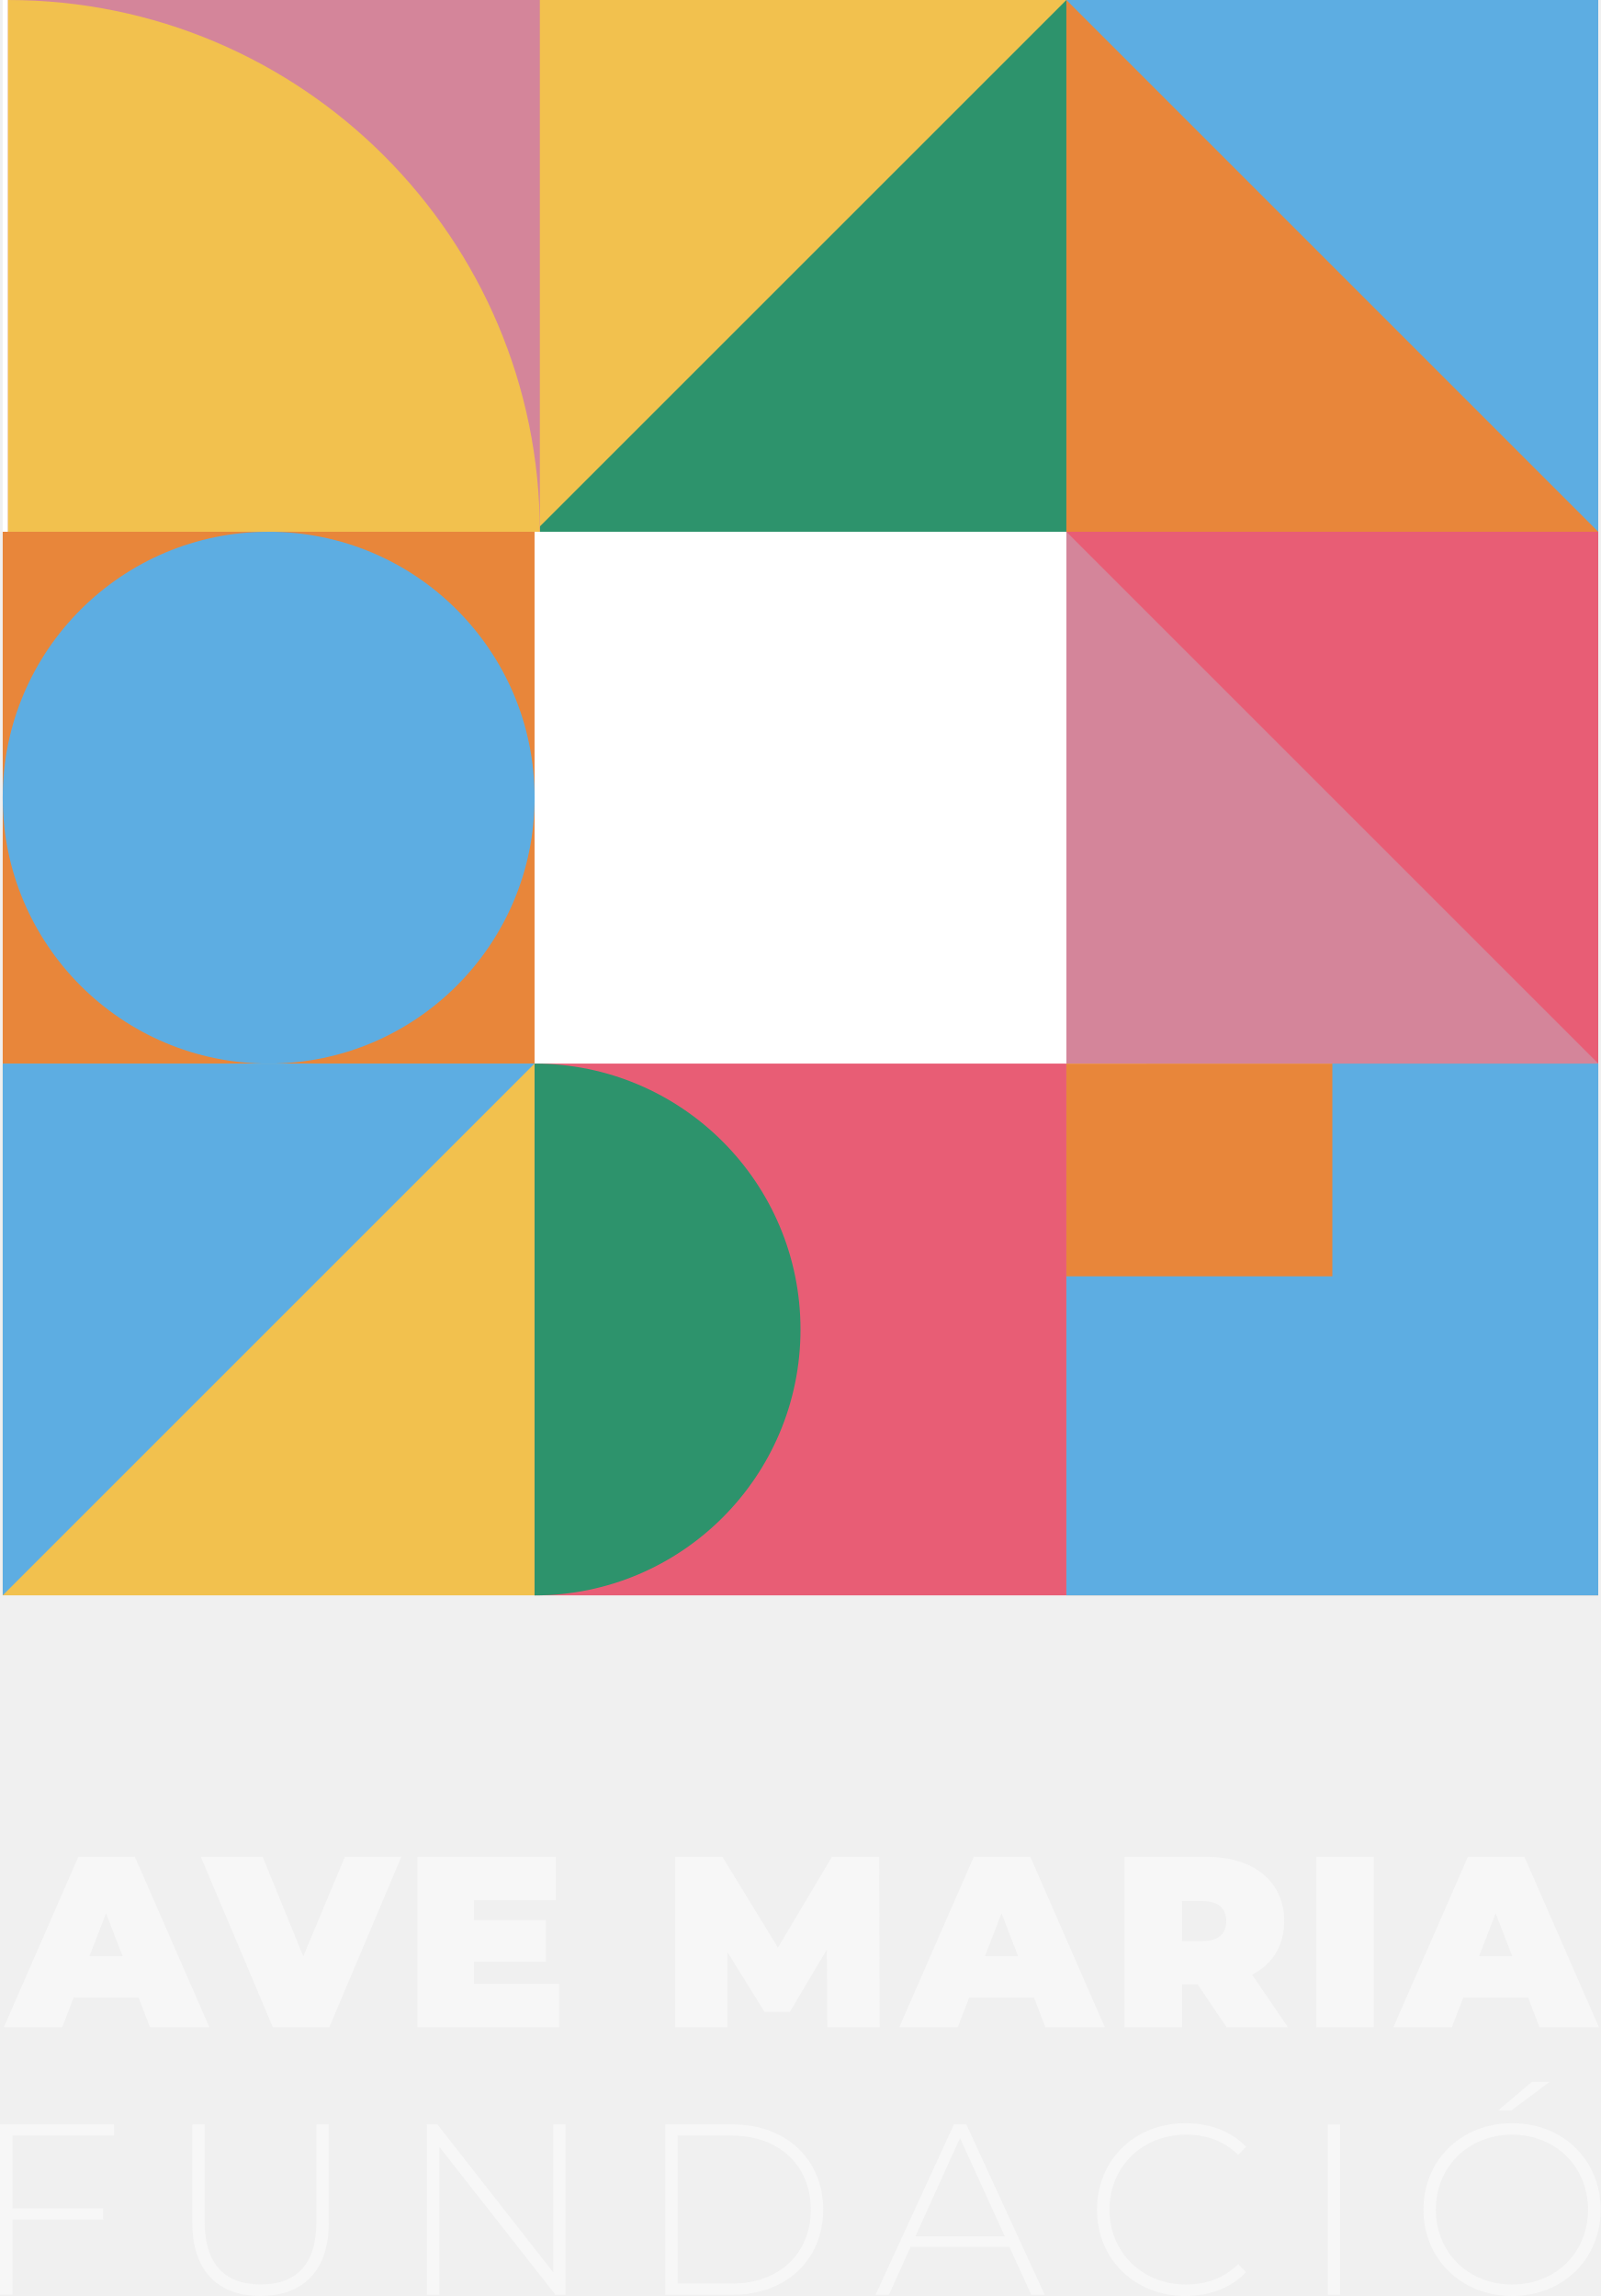
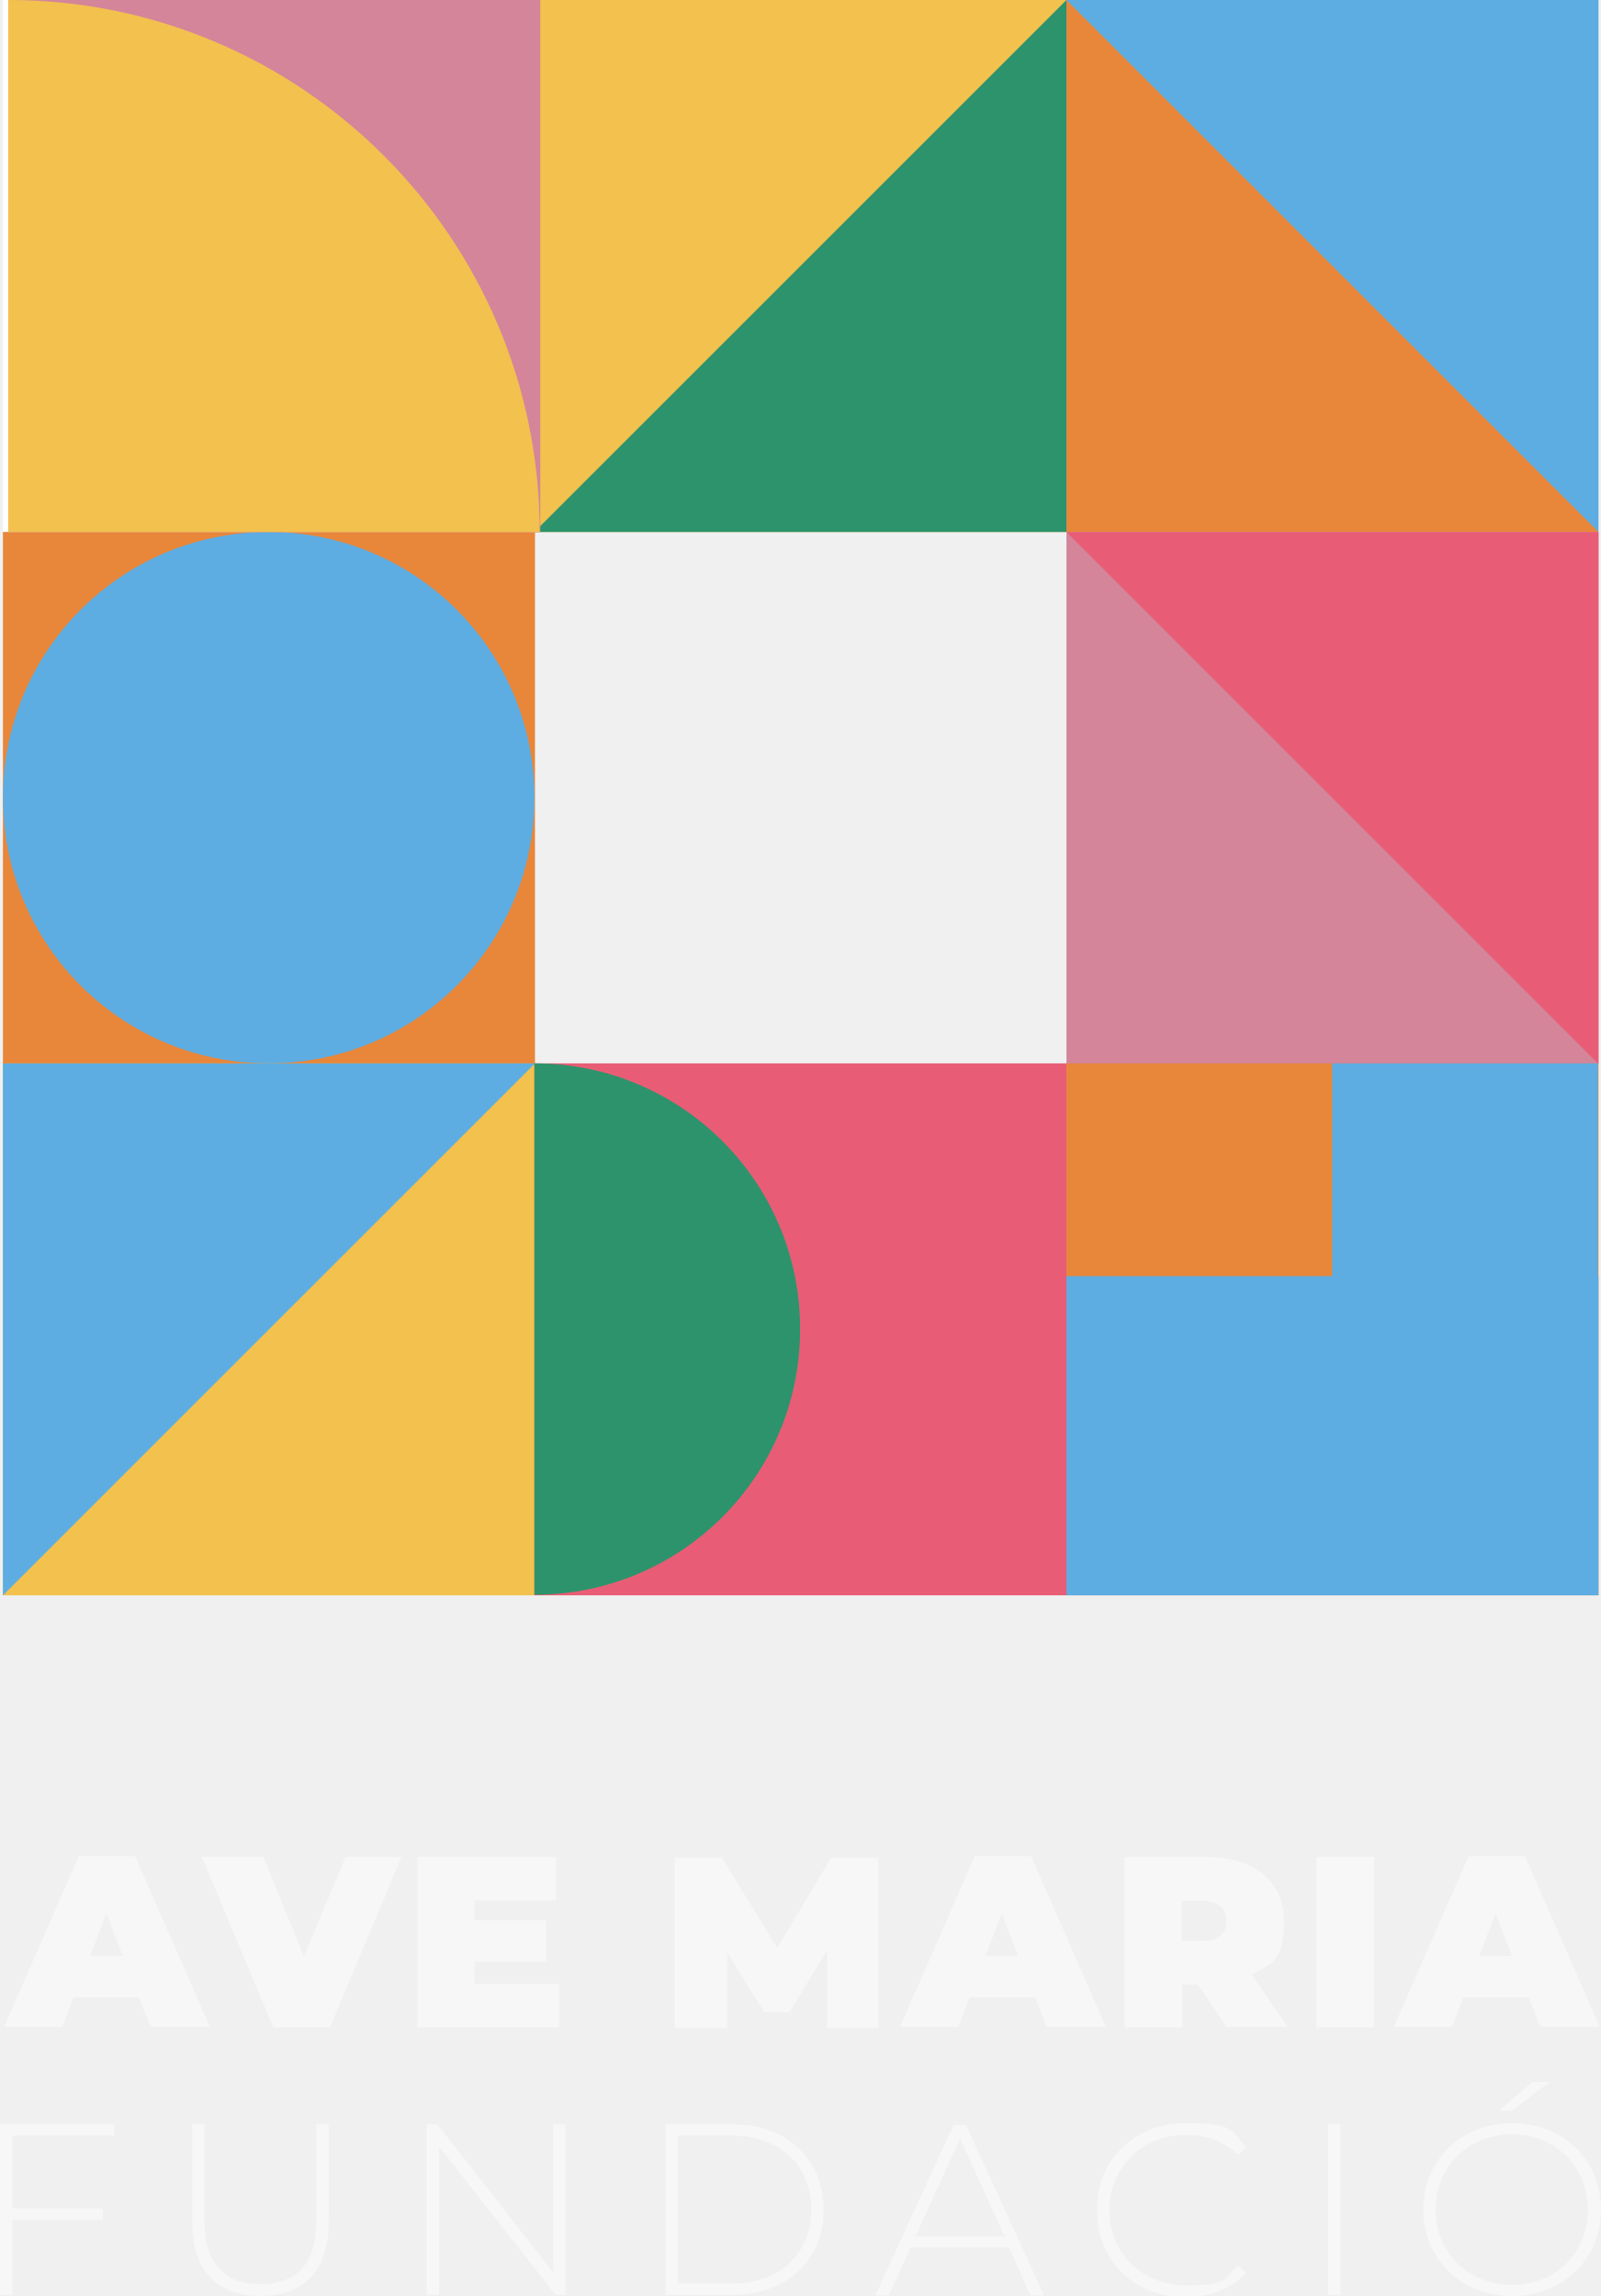
- <svg xmlns="http://www.w3.org/2000/svg" id="Capa_2" data-name="Capa 2" viewBox="0 0 272.28 390.62">
+ <svg xmlns="http://www.w3.org/2000/svg" id="Capa_2" version="1.1" viewBox="0 0 272.3 390.6">
  <defs>
    <style>
-       .cls-1 {
+       .st0 {
        fill: #d4859a;
      }

-       .cls-2 {
+       .st1 {
        fill: #f2c14e;
      }

-       .cls-3 {
+       .st2 {
        fill: #5dade2;
      }

-       .cls-4 {
+       .st3 {
        fill: #fff;
      }

-       .cls-5 {
+       .st4 {
        fill: #f7f7f7;
      }

-       .cls-6 {
+       .st5 {
        fill: #e85d75;
      }

-       .cls-7 {
+       .st6 {
        fill: #2d936c;
      }

-       .cls-8 {
+       .st7 {
        fill: #e8863a;
      }
    </style>
  </defs>
-   <g id="Capa_1-2" data-name="Capa 1">
-     <rect class="cls-4" x="71.16" y="71.4" width="123.9" height="119.63" />
-     <rect class="cls-4" x=".46" width="90.47" height="90.47" />
-     <rect class="cls-2" x="90.93" width="90.47" height="90.47" />
-     <path class="cls-7" d="M181.4,0v90.47h-90.47L181.4,0Z" />
-     <rect class="cls-3" x="181.4" width="90.47" height="90.47" />
-     <path class="cls-8" d="M181.4,0v90.47h90.47L181.4,0Z" />
-     <rect class="cls-1" x="181.4" y="90.47" width="90.47" height="90.47" />
-     <path class="cls-6" d="M181.4,90.47h90.47v90.47l-90.47-90.47Z" />
-     <rect class="cls-8" x=".46" y="90.47" width="90.47" height="90.47" />
-     <path class="cls-3" d="M.46,135.71c0-24.98,20.25-45.24,45.24-45.24s45.24,20.25,45.24,45.24-20.25,45.24-45.24,45.24S.46,160.69.46,135.71" />
-     <rect class="cls-1" x="1.36" width="90.47" height="90.47" />
-     <path class="cls-2" d="M1.36,90.47V0c49.97,0,90.47,40.51,90.47,90.47H1.36Z" />
-     <rect class="cls-2" x=".46" y="180.95" width="90.47" height="90.47" />
-     <path class="cls-3" d="M.46,180.95h90.47L.46,271.42v-90.47Z" />
-     <rect class="cls-6" x="90.93" y="180.95" width="90.47" height="90.47" />
-     <path class="cls-7" d="M90.93,180.95c24.98,0,45.24,20.25,45.24,45.24s-20.25,45.24-45.24,45.24v-90.47Z" />
-     <rect class="cls-8" x="181.4" y="180.95" width="90.47" height="90.47" />
-     <rect class="cls-3" x="181.4" y="217.14" width="90.47" height="54.28" />
-     <rect class="cls-3" x="226.64" y="180.95" width="45.24" height="45.24" />
+   <g id="Capa_1-2">
+     <rect class="st3" x=".5" y="0" width="90.5" height="90.5" />
+     <rect class="st1" x="90.9" y="0" width="90.5" height="90.5" />
+     <path class="st6" d="M181.4,0v90.5h-90.5L181.4,0Z" />
+     <rect class="st2" x="181.4" y="0" width="90.5" height="90.5" />
+     <path class="st7" d="M181.4,0v90.5h90.5L181.4,0Z" />
+     <rect class="st0" x="181.4" y="90.5" width="90.5" height="90.5" />
+     <path class="st5" d="M181.4,90.5h90.5v90.5l-90.5-90.5Z" />
+     <rect class="st7" x=".5" y="90.5" width="90.5" height="90.5" />
+     <path class="st2" d="M.5,135.7c0-25,20.2-45.2,45.2-45.2s45.2,20.2,45.2,45.2-20.2,45.2-45.2,45.2S.5,160.7.5,135.7" />
+     <rect class="st0" x="1.4" y="0" width="90.5" height="90.5" />
+     <path class="st1" d="M1.4,90.5V0C51.3,0,91.8,40.5,91.8,90.5H1.4Z" />
+     <rect class="st1" x=".5" y="180.9" width="90.5" height="90.5" />
+     <path class="st2" d="M.5,180.9h90.5L.5,271.4v-90.5H.5Z" />
+     <rect class="st5" x="90.9" y="180.9" width="90.5" height="90.5" />
+     <path class="st6" d="M90.9,180.9c25,0,45.2,20.2,45.2,45.2s-20.2,45.2-45.2,45.2v-90.5h0Z" />
+     <rect class="st7" x="181.4" y="180.9" width="90.5" height="90.5" />
+     <rect class="st2" x="181.4" y="217.1" width="90.5" height="54.3" />
+     <rect class="st2" x="226.6" y="180.9" width="45.2" height="45.2" />
    <g>
-       <path class="cls-5" d="M23.55,339.83h-11.01l-1.95,5.05H.66l12.67-28.98h9.61l12.67,28.98h-10.1l-1.95-5.05ZM20.86,332.8l-2.82-7.29-2.82,7.29h5.63Z" />
-       <path class="cls-5" d="M68.27,315.9l-12.25,28.98h-9.61l-12.25-28.98h10.52l6.91,16.93,7.08-16.93h9.61Z" />
-       <path class="cls-5" d="M95.1,337.52v7.37h-24.1v-28.98h23.56v7.37h-13.95v3.39h12.25v7.04h-12.25v3.81h14.49Z" />
-       <path class="cls-5" d="M140.73,344.89l-.08-13.21-6.29,10.6h-4.31l-6.29-10.14v12.75h-8.9v-28.98h8.03l9.44,15.44,9.19-15.44h8.03l.08,28.98h-8.9Z" />
-       <path class="cls-5" d="M175.88,339.83h-11.01l-1.95,5.05h-9.94l12.67-28.98h9.61l12.67,28.98h-10.1l-1.95-5.05ZM173.19,332.8l-2.82-7.29-2.82,7.29h5.63Z" />
-       <path class="cls-5" d="M203.71,337.6h-2.65v7.29h-9.77v-28.98h13.95c8.07,0,13.21,4.22,13.21,10.93,0,4.18-1.99,7.33-5.46,9.11l6.09,8.94h-10.43l-4.93-7.29ZM204.62,323.44h-3.56v6.79h3.56c2.69,0,3.97-1.28,3.97-3.39s-1.28-3.39-3.97-3.39Z" />
-       <path class="cls-5" d="M223.91,315.9h9.77v28.98h-9.77v-28.98Z" />
-       <path class="cls-5" d="M259.93,339.83h-11.01l-1.95,5.05h-9.94l12.67-28.98h9.61l12.67,28.98h-10.1l-1.95-5.05ZM257.24,332.8l-2.82-7.29-2.82,7.29h5.63Z" />
+       <path class="st4" d="M23.5,339.8h-11l-1.9,5H.7l12.7-29h9.6l12.7,29h-10.1l-2-5h0ZM20.9,332.8l-2.8-7.3-2.8,7.3h5.6Z" />
+       <path class="st4" d="M68.3,315.9l-12.2,29h-9.6l-12.2-29h10.5l6.9,16.9,7.1-16.9h9.6,0Z" />
+       <path class="st4" d="M95.1,337.5v7.4h-24.1v-29h23.6v7.4h-13.9v3.4h12.2v7h-12.2v3.8h14.5Z" />
+       <path class="st4" d="M140.7,344.9v-13.2c0,0-6.4,10.6-6.4,10.6h-4.3l-6.3-10.1v12.8h-8.9v-29h8l9.4,15.4,9.2-15.4h8v29c0,0-8.8,0-8.8,0h0Z" />
+       <path class="st4" d="M175.9,339.8h-11l-1.9,5h-9.9l12.7-29h9.6l12.7,29h-10.1l-1.9-5ZM173.2,332.8l-2.8-7.3-2.8,7.3h5.6Z" />
+       <path class="st4" d="M203.7,337.6h-2.6v7.3h-9.8v-29h13.9c8.1,0,13.2,4.2,13.2,10.9s-2,7.3-5.5,9.1l6.1,8.9h-10.4l-4.9-7.3h0ZM204.6,323.4h-3.6v6.8h3.6c2.7,0,4-1.3,4-3.4s-1.3-3.4-4-3.4h0Z" />
+       <path class="st4" d="M223.9,315.9h9.8v29h-9.8v-29Z" />
+       <path class="st4" d="M259.9,339.8h-11l-1.9,5h-9.9l12.7-29h9.6l12.7,29h-10.1l-2-5ZM257.2,332.8l-2.8-7.3-2.8,7.3h5.6Z" />
    </g>
    <g>
-       <path class="cls-5" d="M2.11,363.33v12.38h15.44v1.9H2.11v12.79H0v-28.98h19.38v1.9H2.11Z" />
-       <path class="cls-5" d="M32.71,378.11v-16.69h2.11v16.6c0,7.25,3.48,10.64,9.52,10.64s9.48-3.39,9.48-10.64v-16.6h2.11v16.69c0,8.28-4.43,12.5-11.63,12.5s-11.59-4.22-11.59-12.5Z" />
-       <path class="cls-5" d="M96.22,361.43v28.98h-1.74l-19.75-25.17v25.17h-2.11v-28.98h1.78l19.71,25.17v-25.17h2.11Z" />
-       <path class="cls-5" d="M113.16,361.43h11.47c9.19,0,15.4,6.04,15.4,14.49s-6.21,14.49-15.4,14.49h-11.47v-28.98ZM124.46,388.51c8.2,0,13.46-5.22,13.46-12.59s-5.26-12.59-13.46-12.59h-9.19v25.17h9.19Z" />
-       <path class="cls-5" d="M171.71,382.25h-16.81l-3.68,8.16h-2.28l13.33-28.98h2.11l13.33,28.98h-2.28l-3.73-8.16ZM170.92,380.47l-7.62-16.73-7.58,16.73h15.19Z" />
-       <path class="cls-5" d="M186.61,375.92c0-8.45,6.42-14.7,15.03-14.7,4.1,0,7.78,1.32,10.31,4.02l-1.32,1.37c-2.48-2.44-5.51-3.44-8.9-3.44-7.41,0-13,5.47-13,12.75s5.59,12.75,13,12.75c3.39,0,6.42-1.04,8.9-3.48l1.32,1.37c-2.53,2.69-6.21,4.06-10.31,4.06-8.61,0-15.03-6.25-15.03-14.7Z" />
-       <path class="cls-5" d="M225.87,361.43h2.11v28.98h-2.11v-28.98Z" />
-       <path class="cls-5" d="M242.14,375.92c0-8.4,6.42-14.7,15.07-14.7s15.07,6.25,15.07,14.7-6.46,14.7-15.07,14.7-15.07-6.29-15.07-14.7ZM270.13,375.92c0-7.33-5.55-12.75-12.92-12.75s-12.96,5.42-12.96,12.75,5.55,12.75,12.96,12.75,12.92-5.42,12.92-12.75ZM260.6,354.18h2.98l-6.5,4.89h-2.24l5.75-4.89Z" />
+       <path class="st4" d="M2.1,363.3v12.4h15.4v1.9H2.1v12.8H0v-29h19.4v1.9H2.1Z" />
+       <path class="st4" d="M32.7,378.1v-16.7h2.1v16.6c0,7.2,3.5,10.6,9.5,10.6s9.5-3.4,9.5-10.6v-16.6h2.1v16.7c0,8.3-4.4,12.5-11.6,12.5s-11.6-4.2-11.6-12.5Z" />
+       <path class="st4" d="M96.2,361.4v29h-1.7l-19.8-25.2v25.2h-2.1v-29h1.8l19.7,25.2v-25.2h2.1Z" />
+       <path class="st4" d="M113.2,361.4h11.5c9.2,0,15.4,6,15.4,14.5s-6.2,14.5-15.4,14.5h-11.5v-29h0ZM124.5,388.5c8.2,0,13.5-5.2,13.5-12.6s-5.3-12.6-13.5-12.6h-9.2v25.2h9.2Z" />
+       <path class="st4" d="M171.7,382.3h-16.8l-3.7,8.2h-2.3l13.3-29h2.1l13.3,29h-2.3l-3.7-8.2h0ZM170.9,380.5l-7.6-16.7-7.6,16.7h15.2Z" />
+       <path class="st4" d="M186.6,375.9c0-8.5,6.4-14.7,15-14.7s7.8,1.3,10.3,4l-1.3,1.4c-2.5-2.4-5.5-3.4-8.9-3.4-7.4,0-13,5.5-13,12.8s5.6,12.8,13,12.8,6.4-1,8.9-3.5l1.3,1.4c-2.5,2.7-6.2,4.1-10.3,4.1-8.6,0-15-6.2-15-14.7h0Z" />
+       <path class="st4" d="M225.9,361.4h2.1v29h-2.1v-29Z" />
+       <path class="st4" d="M242.1,375.9c0-8.4,6.4-14.7,15.1-14.7s15.1,6.2,15.1,14.7-6.5,14.7-15.1,14.7-15.1-6.3-15.1-14.7h0ZM270.1,375.9c0-7.3-5.5-12.8-12.9-12.8s-13,5.4-13,12.8,5.6,12.8,13,12.8,12.9-5.4,12.9-12.8ZM260.6,354.2h3l-6.5,4.9h-2.2l5.8-4.9h0Z" />
    </g>
  </g>
</svg>
